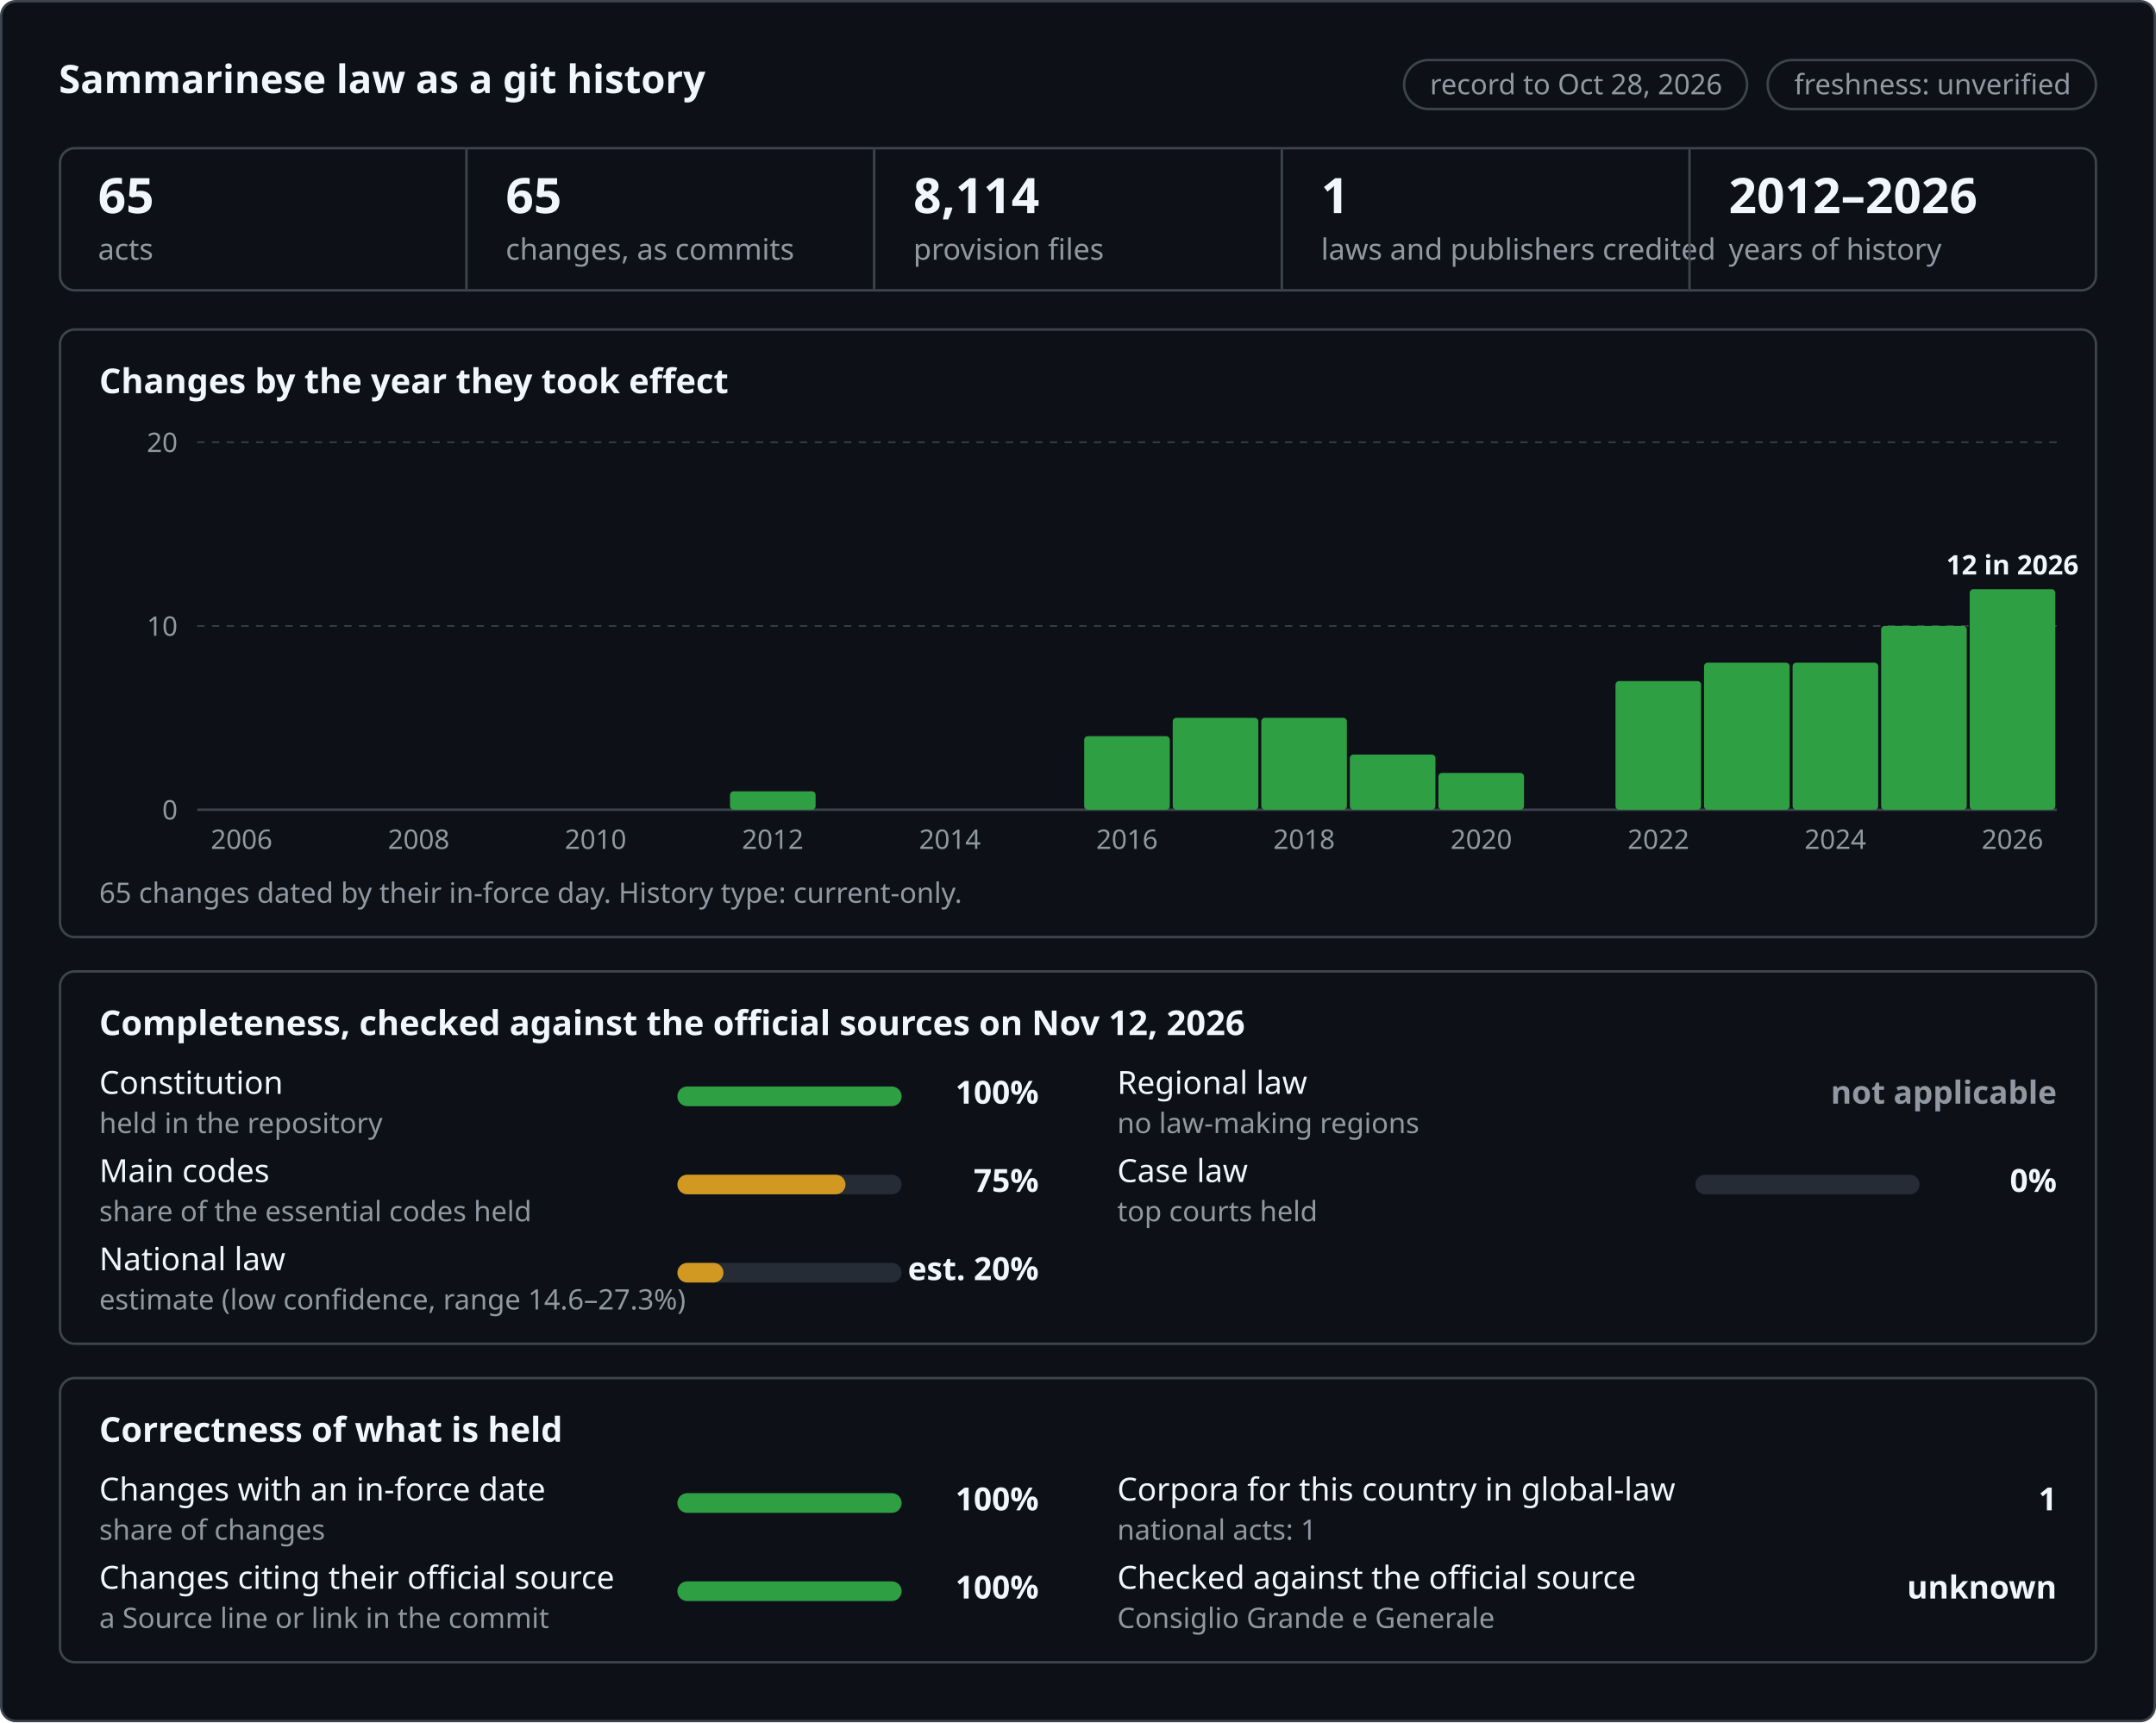
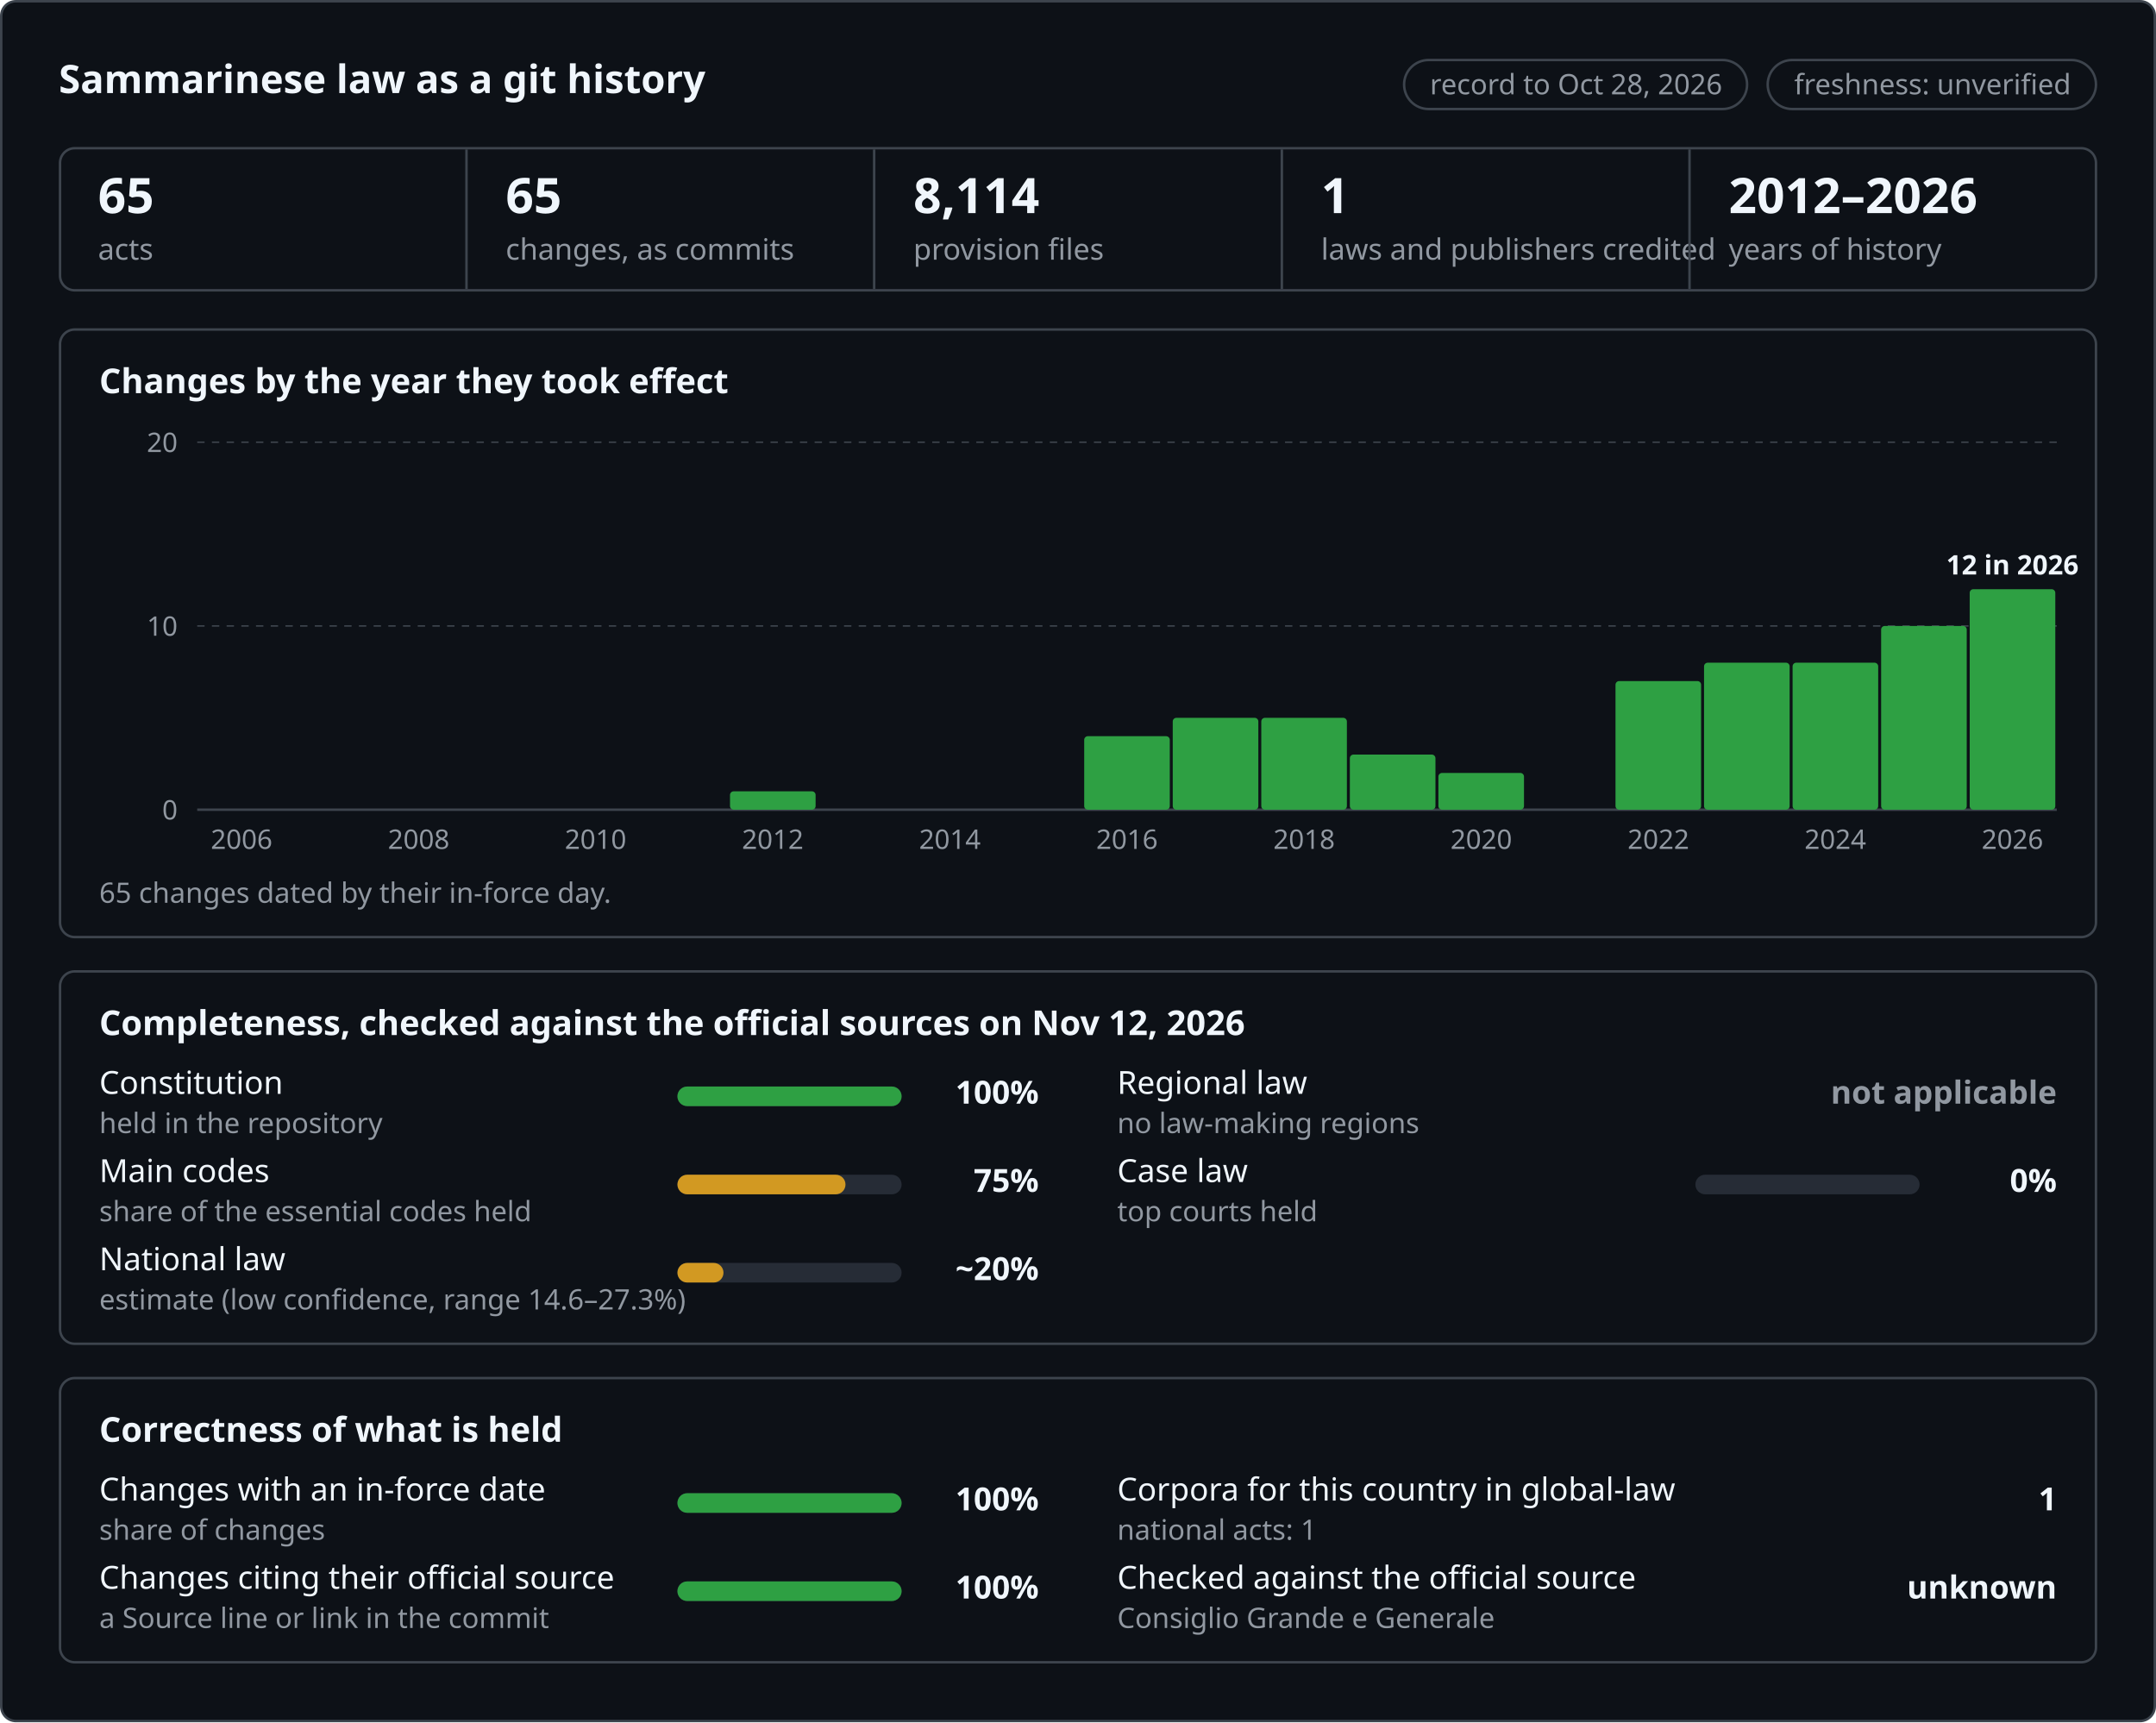
<svg xmlns="http://www.w3.org/2000/svg" width="880" height="703" viewBox="0 0 880 703" font-family="-apple-system,BlinkMacSystemFont,Segoe UI,Noto Sans,Helvetica,Arial,sans-serif">
  <rect x="0.5" y="0.5" width="879" height="702" rx="6" fill="#0d1117" stroke="#3d444d" />
  <text x="24" y="38" font-size="16" font-weight="600" fill="#f0f6fc">Sammarinese law as a git history</text>
  <rect x="573.1" y="24.5" width="140" height="20" rx="10" fill="none" stroke="#3d444d" />
  <text x="643.3" y="38.5" font-size="11.5" font-weight="500" text-anchor="middle" fill="#9198a1">record to Oct 28, 2026</text>
  <rect x="721.5" y="24.5" width="134" height="20" rx="10" fill="none" stroke="#3d444d" />
  <text x="788.8" y="38.5" font-size="11.5" font-weight="500" text-anchor="middle" fill="#9198a1">freshness: unverified</text>
  <rect x="24.5" y="60.5" width="831" height="58" rx="6" fill="#0d1117" stroke="#3d444d" />
  <text x="40.0" y="87" font-size="20" font-weight="600" fill="#f0f6fc">65</text>
  <text x="40.0" y="106" font-size="12" fill="#9198a1">acts</text>
  <line x1="190.4" y1="61" x2="190.4" y2="118" stroke="#3d444d" />
  <text x="206.4" y="87" font-size="20" font-weight="600" fill="#f0f6fc">65</text>
  <text x="206.4" y="106" font-size="12" fill="#9198a1">changes, as commits</text>
  <line x1="356.8" y1="61" x2="356.8" y2="118" stroke="#3d444d" />
  <text x="372.8" y="87" font-size="20" font-weight="600" fill="#f0f6fc">8,114</text>
  <text x="372.8" y="106" font-size="12" fill="#9198a1">provision files</text>
  <line x1="523.2" y1="61" x2="523.2" y2="118" stroke="#3d444d" />
  <text x="539.2" y="87" font-size="20" font-weight="600" fill="#f0f6fc">1</text>
  <text x="539.2" y="106" font-size="12" fill="#9198a1" textLength="142" lengthAdjust="spacingAndGlyphs">laws and publishers credited</text>
  <line x1="689.6" y1="61" x2="689.6" y2="118" stroke="#3d444d" />
  <text x="705.6" y="87" font-size="20" font-weight="600" fill="#f0f6fc">2012–2026</text>
  <text x="705.6" y="106" font-size="12" fill="#9198a1">years of history</text>
  <rect x="24.5" y="134.5" width="831" height="248" rx="6" fill="#0d1117" stroke="#3d444d" />
  <text x="40.5" y="160.5" font-size="14" font-weight="600" fill="#f0f6fc">Changes by the year they took effect</text>
  <line x1="80.5" y1="330.5" x2="839.5" y2="330.5" stroke="#3d444d" stroke-width="1" />
  <text x="72.5" y="334.5" font-size="11" text-anchor="end" fill="#9198a1">0</text>
  <line x1="80.5" y1="255.5" x2="839.5" y2="255.5" stroke="#3d444d" stroke-width="0.6" stroke-dasharray="3 3" />
  <text x="72.5" y="259.5" font-size="11" text-anchor="end" fill="#9198a1">10</text>
  <line x1="80.5" y1="180.5" x2="839.5" y2="180.5" stroke="#3d444d" stroke-width="0.6" stroke-dasharray="3 3" />
  <text x="72.5" y="184.5" font-size="11" text-anchor="end" fill="#9198a1">20</text>
  <text x="98.6" y="346.5" font-size="11" text-anchor="middle" fill="#9198a1">2006</text>
  <text x="170.9" y="346.5" font-size="11" text-anchor="middle" fill="#9198a1">2008</text>
  <text x="243.1" y="346.5" font-size="11" text-anchor="middle" fill="#9198a1">2010</text>
  <rect x="297.96" y="323.0" width="34.94" height="7.5" rx="1.5" fill="#2ea043" />
  <text x="315.4" y="346.5" font-size="11" text-anchor="middle" fill="#9198a1">2012</text>
  <text x="387.7" y="346.5" font-size="11" text-anchor="middle" fill="#9198a1">2014</text>
  <rect x="442.53" y="300.5" width="34.94" height="30.0" rx="1.5" fill="#2ea043" />
  <text x="460.0" y="346.5" font-size="11" text-anchor="middle" fill="#9198a1">2016</text>
  <rect x="478.67" y="293.0" width="34.94" height="37.5" rx="1.5" fill="#2ea043" />
  <rect x="514.81" y="293.0" width="34.94" height="37.5" rx="1.5" fill="#2ea043" />
  <text x="532.3" y="346.5" font-size="11" text-anchor="middle" fill="#9198a1">2018</text>
  <rect x="550.96" y="308.0" width="34.94" height="22.5" rx="1.5" fill="#2ea043" />
  <rect x="587.10" y="315.5" width="34.94" height="15.0" rx="1.5" fill="#2ea043" />
  <text x="604.6" y="346.5" font-size="11" text-anchor="middle" fill="#9198a1">2020</text>
  <rect x="659.39" y="278.0" width="34.94" height="52.5" rx="1.5" fill="#2ea043" />
  <text x="676.9" y="346.5" font-size="11" text-anchor="middle" fill="#9198a1">2022</text>
  <rect x="695.53" y="270.5" width="34.94" height="60.0" rx="1.5" fill="#2ea043" />
  <rect x="731.67" y="270.5" width="34.94" height="60.0" rx="1.5" fill="#2ea043" />
  <text x="749.1" y="346.5" font-size="11" text-anchor="middle" fill="#9198a1">2024</text>
  <rect x="767.81" y="255.5" width="34.94" height="75.0" rx="1.5" fill="#2ea043" />
  <rect x="803.96" y="240.5" width="34.94" height="90.0" rx="1.5" fill="#2ea043" />
  <text x="821.4" y="346.5" font-size="11" text-anchor="middle" fill="#9198a1">2026</text>
  <text x="821.4" y="234.5" font-size="11" font-weight="600" text-anchor="middle" fill="#f0f6fc">12 in 2026</text>
-   <text x="40.5" y="368.5" font-size="11.5" fill="#9198a1">65 changes dated by their in-force day. History type: current-only.</text>
+   <text x="40.5" y="368.5" font-size="11.5" fill="#9198a1">65 changes dated by their in-force day.</text>
  <rect x="24.5" y="396.5" width="831" height="152" rx="6" fill="#0d1117" stroke="#3d444d" />
  <text x="40.5" y="422.5" font-size="14" font-weight="600" fill="#f0f6fc">Completeness, checked against the official sources on Nov 12, 2026</text>
  <text x="40.5" y="446.5" font-size="13" fill="#f0f6fc">Constitution</text>
  <text x="40.5" y="462.5" font-size="11.5" fill="#9198a1">held in the repository</text>
  <g>
    <rect x="276.5" y="443.5" width="91.5" height="8" rx="4" fill="#262c36" />
    <rect x="276.5" y="443.5" width="91.5" height="8" rx="4" fill="#2ea043" />
  </g>
  <text x="424.0" y="450.5" font-size="13" font-weight="600" text-anchor="end" fill="#f0f6fc">100%</text>
  <text x="40.5" y="482.5" font-size="13" fill="#f0f6fc">Main codes</text>
  <text x="40.5" y="498.5" font-size="11.5" fill="#9198a1">share of the essential codes held</text>
  <g>
    <rect x="276.5" y="479.5" width="91.5" height="8" rx="4" fill="#262c36" />
    <rect x="276.5" y="479.5" width="68.6" height="8" rx="4" fill="#d29922" />
  </g>
  <text x="424.0" y="486.5" font-size="13" font-weight="600" text-anchor="end" fill="#f0f6fc">75%</text>
  <text x="40.5" y="518.5" font-size="13" fill="#f0f6fc">National law</text>
  <text x="40.5" y="534.5" font-size="11.5" fill="#9198a1">estimate (low confidence, range 14.6–27.3%)</text>
  <g>
    <rect x="276.5" y="515.5" width="91.5" height="8" rx="4" fill="#262c36" />
    <rect x="276.5" y="515.5" width="18.8" height="8" rx="4" fill="#d29922" />
  </g>
-   <text x="424.0" y="522.5" font-size="13" font-weight="600" text-anchor="end" fill="#f0f6fc">est. 20%</text>
+   <text x="424.0" y="522.5" font-size="13" font-weight="600" text-anchor="end" fill="#f0f6fc">~20%</text>
  <text x="456.0" y="446.5" font-size="13" fill="#f0f6fc">Regional law</text>
  <text x="456.0" y="462.5" font-size="11.5" fill="#9198a1">no law-making regions</text>
  <text x="839.5" y="450.5" font-size="13" font-weight="600" text-anchor="end" fill="#9198a1">not applicable</text>
  <text x="456.0" y="482.5" font-size="13" fill="#f0f6fc">Case law</text>
  <text x="456.0" y="498.5" font-size="11.5" fill="#9198a1">top courts held</text>
  <g>
    <rect x="692.0" y="479.5" width="91.5" height="8" rx="4" fill="#262c36" />
  </g>
  <text x="839.5" y="486.5" font-size="13" font-weight="600" text-anchor="end" fill="#f0f6fc">0%</text>
  <rect x="24.5" y="562.5" width="831" height="116" rx="6" fill="#0d1117" stroke="#3d444d" />
  <text x="40.5" y="588.5" font-size="14" font-weight="600" fill="#f0f6fc">Correctness of what is held</text>
  <text x="40.5" y="612.5" font-size="13" fill="#f0f6fc">Changes with an in-force date</text>
  <text x="40.5" y="628.5" font-size="11.5" fill="#9198a1">share of changes</text>
  <g>
    <rect x="276.5" y="609.5" width="91.5" height="8" rx="4" fill="#262c36" />
    <rect x="276.5" y="609.5" width="91.5" height="8" rx="4" fill="#2ea043" />
  </g>
  <text x="424.0" y="616.5" font-size="13" font-weight="600" text-anchor="end" fill="#f0f6fc">100%</text>
  <text x="40.5" y="648.5" font-size="13" fill="#f0f6fc">Changes citing their official source</text>
  <text x="40.5" y="664.5" font-size="11.5" fill="#9198a1">a Source line or link in the commit</text>
  <g>
    <rect x="276.5" y="645.5" width="91.5" height="8" rx="4" fill="#262c36" />
    <rect x="276.5" y="645.5" width="91.5" height="8" rx="4" fill="#2ea043" />
  </g>
  <text x="424.0" y="652.5" font-size="13" font-weight="600" text-anchor="end" fill="#f0f6fc">100%</text>
  <text x="456.0" y="612.5" font-size="13" fill="#f0f6fc">Corpora for this country in global-law</text>
  <text x="456.0" y="628.5" font-size="11.5" fill="#9198a1">national acts: 1</text>
  <text x="839.5" y="616.5" font-size="13" font-weight="600" text-anchor="end" fill="#f0f6fc">1</text>
  <text x="456.0" y="648.5" font-size="13" fill="#f0f6fc">Checked against the official source</text>
  <text x="456.0" y="664.5" font-size="11.5" fill="#9198a1">Consiglio Grande e Generale</text>
  <text x="839.5" y="652.5" font-size="13" font-weight="600" text-anchor="end" fill="#f0f6fc">unknown</text>
</svg>
